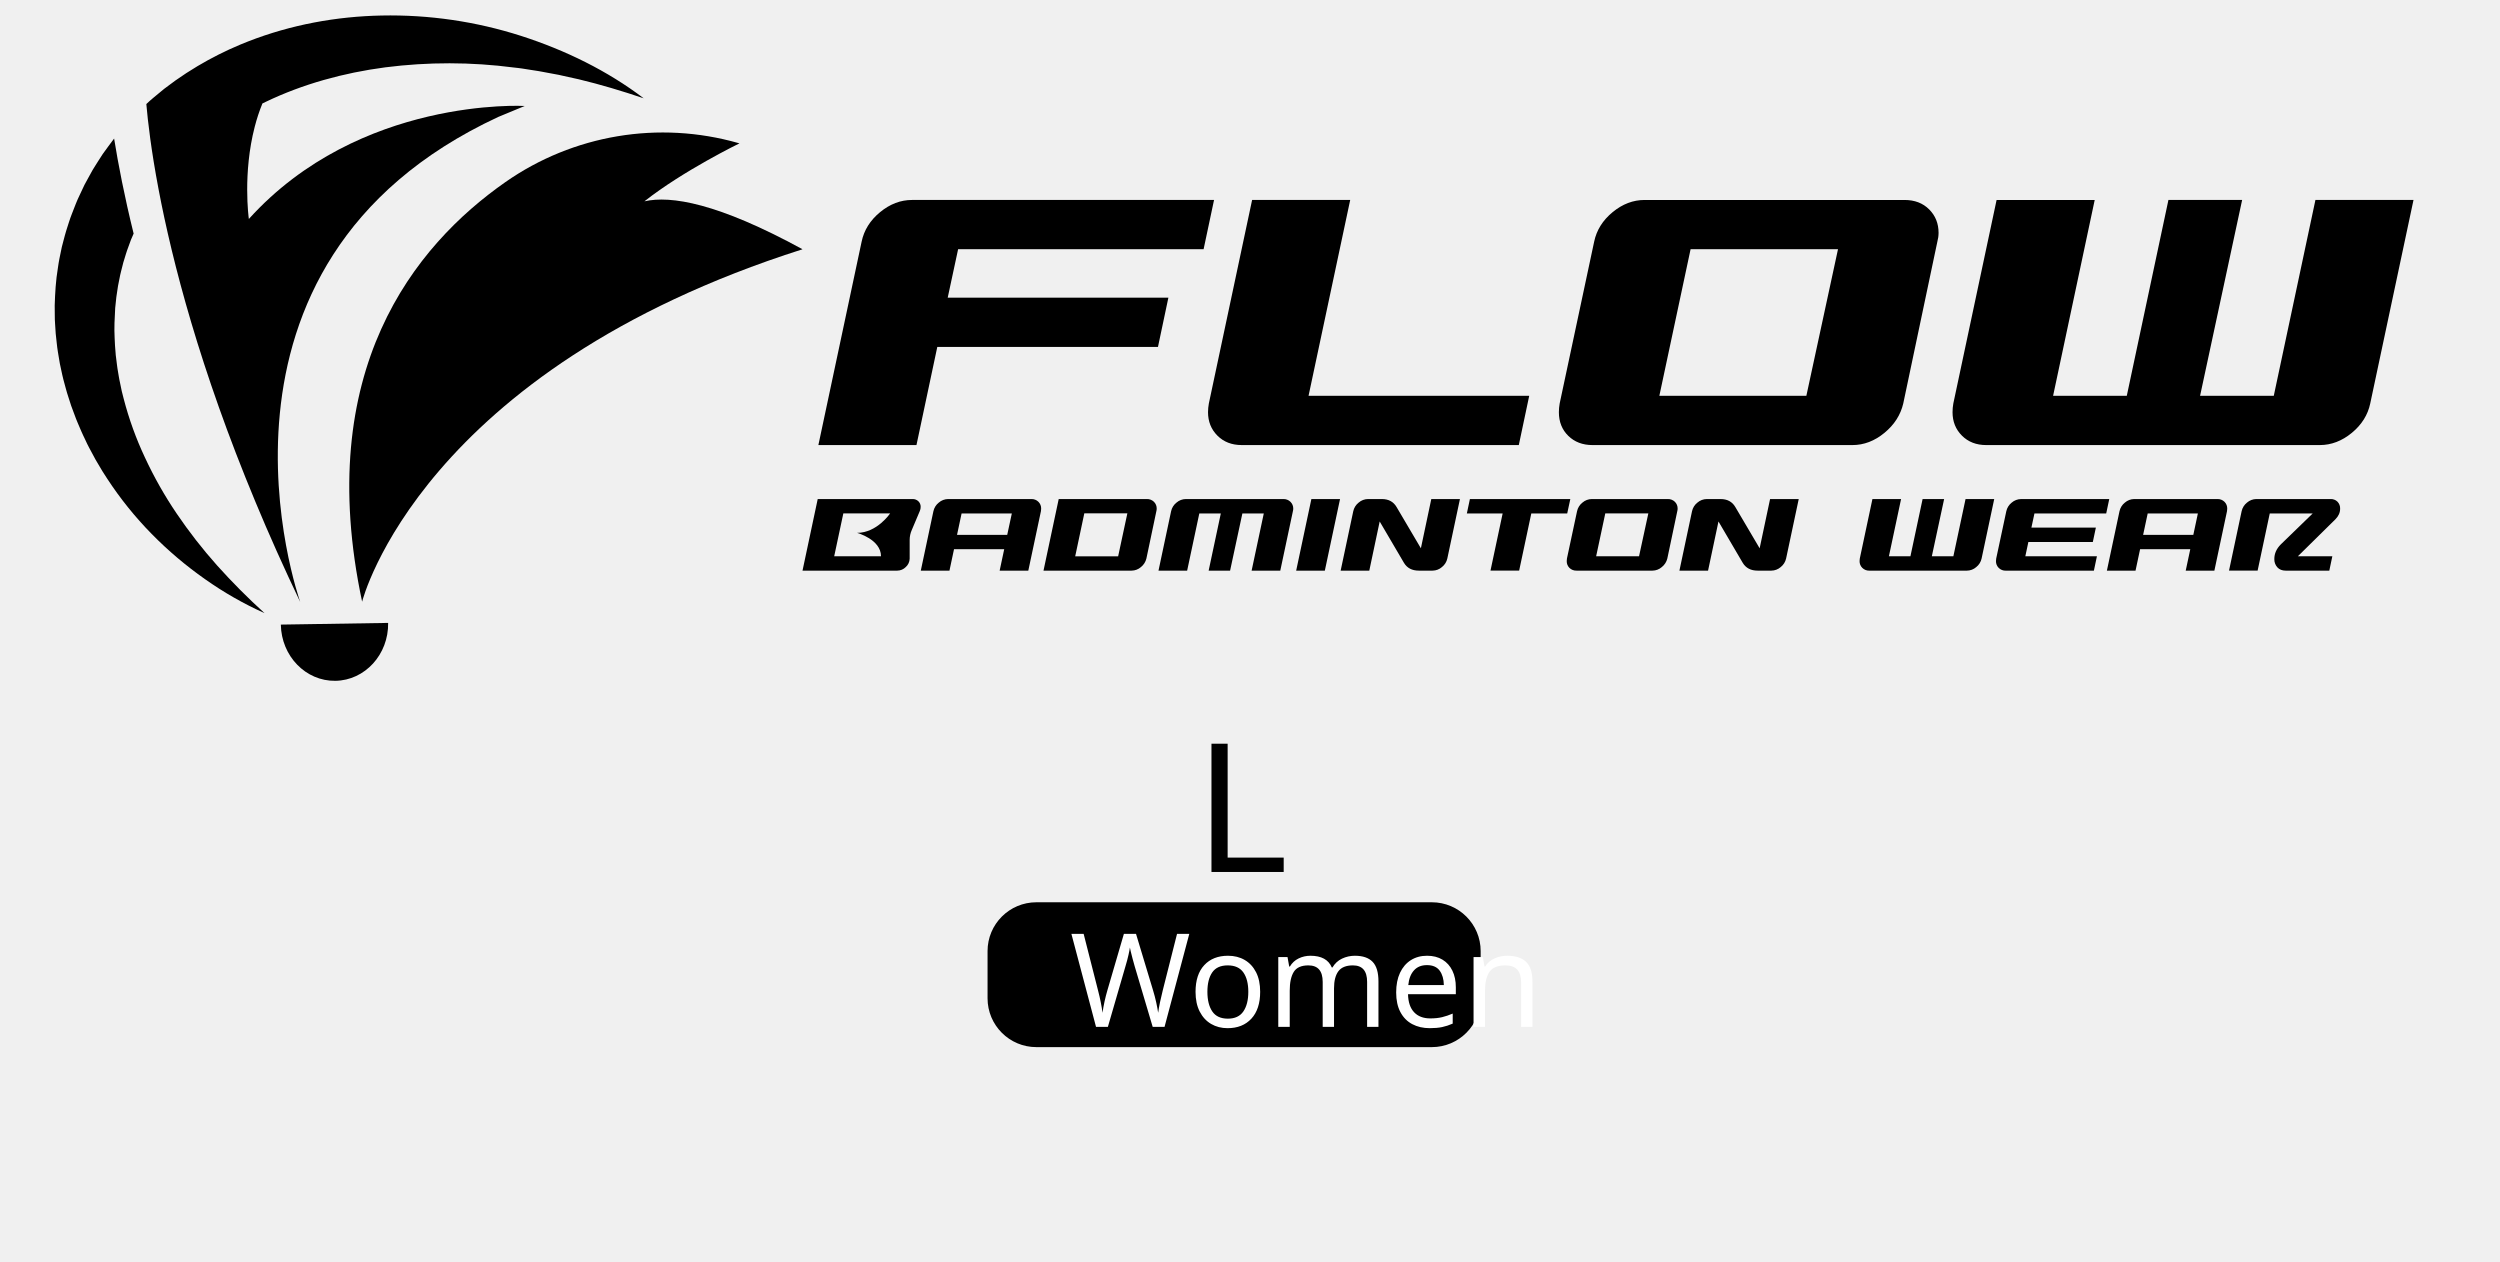
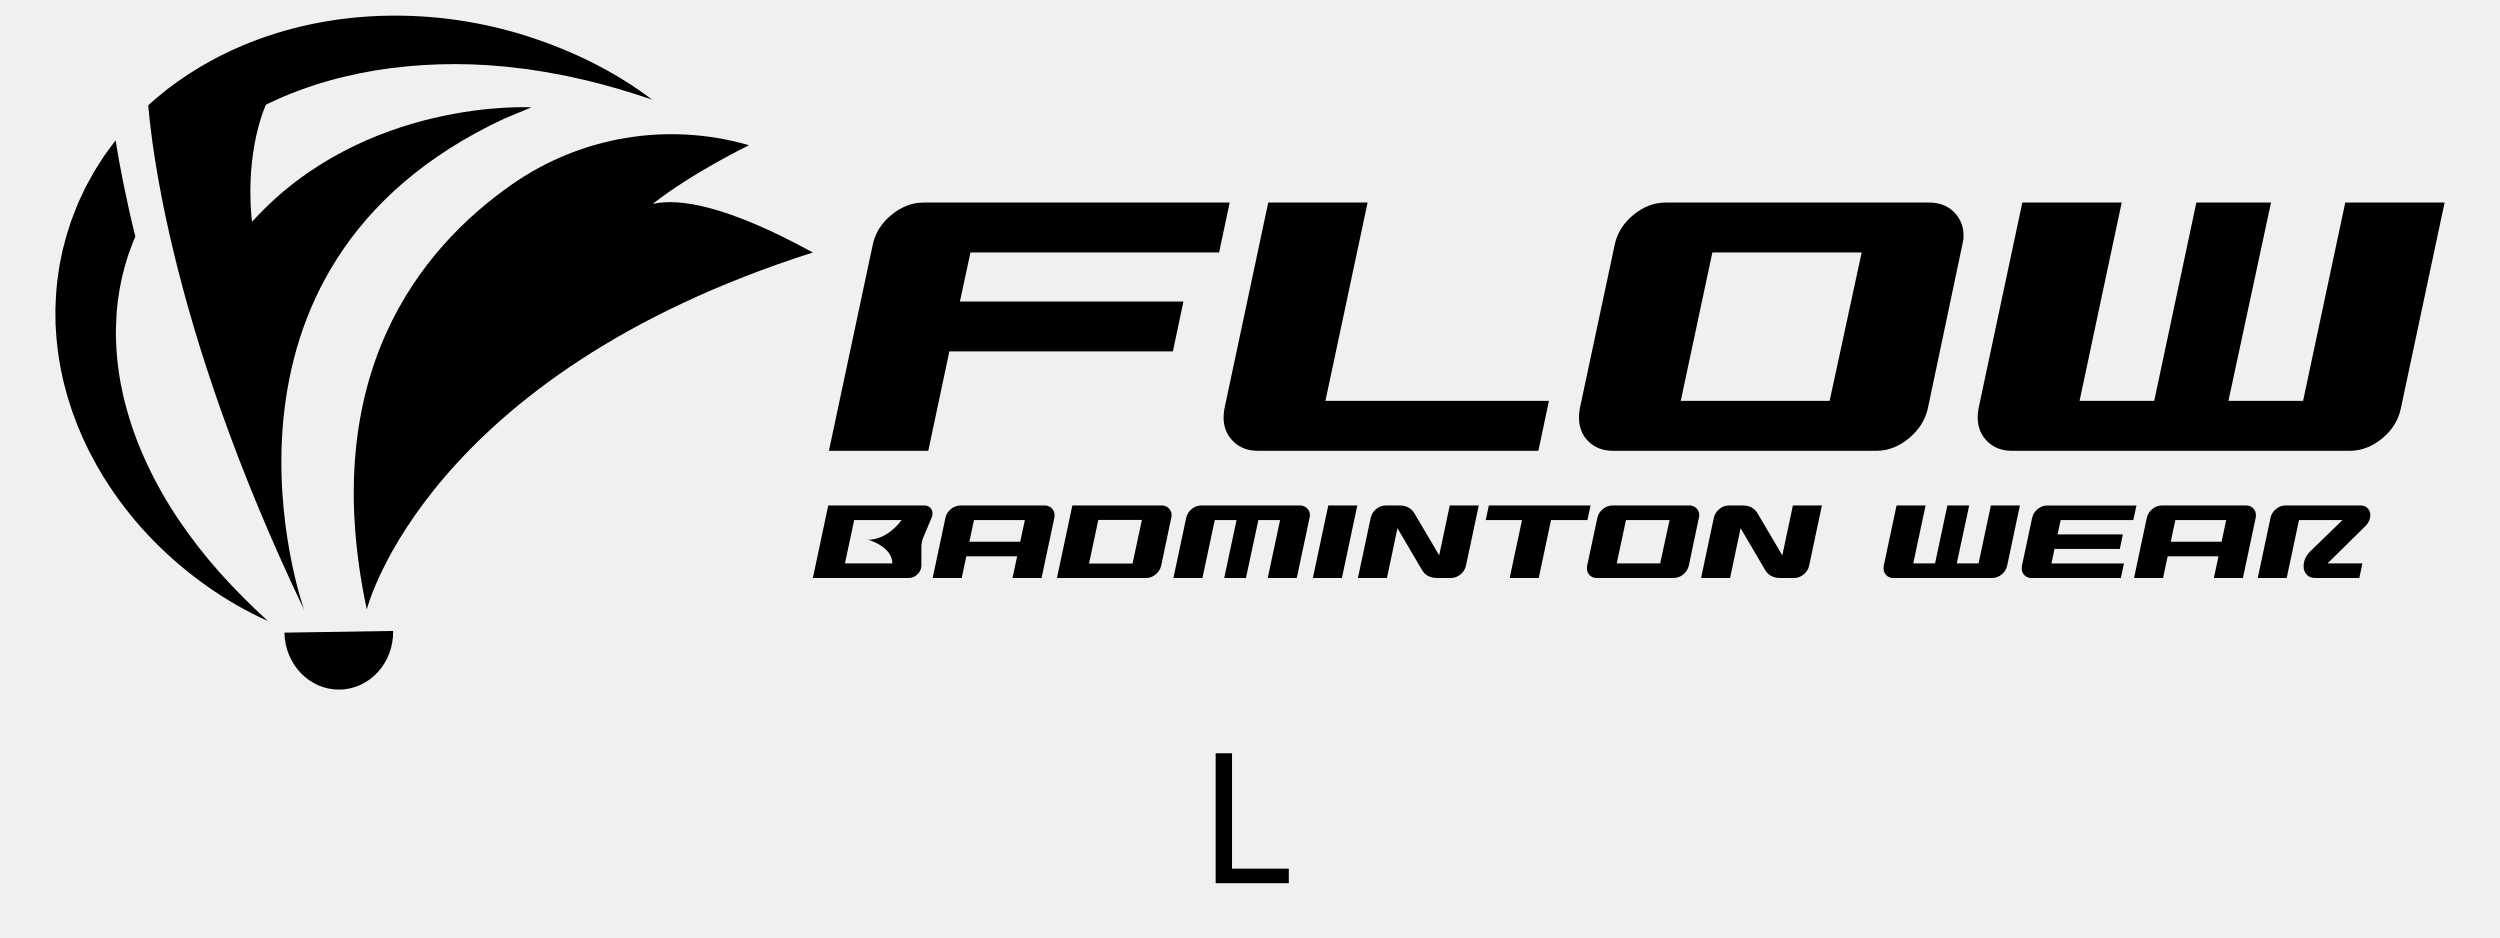
- <svg xmlns="http://www.w3.org/2000/svg" id="Layer_1" data-name="Layer 1" viewBox="0 0 2972.334 1500" version="1.1" width="2972.334" height="1500" xml:space="preserve">
+ <svg xmlns="http://www.w3.org/2000/svg" id="Layer_1" data-name="Layer 1" viewBox="0 0 2934.52 1100" version="1.1" width="2934.52" height="1100" xml:space="preserve">
  <defs id="defs9" />
-   <g id="g11">
-     <path d="m 1431,296.31 h -291.86 l -12.38,57.61 h 262.37 l -12.38,58.57 h -262.37 l -24.76,116.66 H 973 l 51.43,-241.89 q 4.27,-20.46 21.9,-35 17.63,-14.54 38.09,-14.52 h 359 z" id="path1" />
-     <path d="m 1805.76,529.15 h -329.5 q -17.62,0 -28.81,-11.19 -11.19,-11.19 -11.19,-27.86 a 57.93,57.93 0 0 1 1,-10.47 l 51.42,-241.89 h 116.62 l -49.52,232.84 h 262.36 z" id="path2" />
-     <path d="m 2262.87,479.63 q -4.76,20.47 -22.38,35 -17.62,14.53 -38.09,14.53 h -309 q -17.61,0 -28.8,-10.95 -11.19,-10.95 -11.19,-28.1 a 57.92,57.92 0 0 1 0.95,-10.47 l 41,-192.37 q 4.28,-20.46 21.9,-35 17.62,-14.54 38.09,-14.52 h 309 q 18.09,0 29.28,11.19 11.19,11.19 11.2,27.85 a 39.74,39.74 0 0 1 -1.43,10.48 z m -115.23,-9.05 37.62,-174.27 H 2010 l -37.14,174.27 z" id="path3" />
-     <path d="m 2818.07,479.63 q -4.28,20.47 -21.9,35 -17.62,14.53 -38.09,14.53 h -396.64 q -17.62,0 -28.81,-11.19 -11.19,-11.19 -11.19,-27.86 a 57.92,57.92 0 0 1 0.95,-10.47 l 51.43,-241.89 h 116.65 L 2441,470.58 h 87.61 l 49.51,-232.84 h 87.63 l -50,232.84 h 87.62 l 49.52,-232.84 h 116.61 z" id="path4" />
-     <path d="M 1085,593.33 H 972.21 l -18.08,85.12 h 112.66 a 14.21,14.21 0 0 0 10.15,-4.31 13.9,13.9 0 0 0 4.59,-9.88 v -22.39 a 29.12,29.12 0 0 1 2.56,-11.82 l 9.52,-22.54 a 12.44,12.44 0 0 0 1,-4.86 8.93,8.93 0 0 0 -2.72,-6.68 9.44,9.44 0 0 0 -6.89,-2.64 z m -93.19,68 10.85,-50.9 h 55.64 c 0,0 -15.58,23.1 -39.3,23.1 0,0 28.44,7.76 28.44,27.8 z m 234.36,-68 h -98.89 a 17.15,17.15 0 0 0 -11.13,4.24 17.73,17.73 0 0 0 -6.39,10.22 l -15,70.66 h 34.08 l 5.42,-25.45 h 59.67 l -5.42,25.45 h 34.08 l 15,-70.66 a 17.59,17.59 0 0 0 0.28,-3.06 11.08,11.08 0 0 0 -3.27,-8.13 11.4,11.4 0 0 0 -8.42,-3.27 z m -28.65,42.56 h -59.67 l 5.42,-25.45 H 1203 Z m 165.93,-42.56 h -104.72 l -18.08,85.12 h 104.73 a 17.15,17.15 0 0 0 11.13,-4.24 A 18.42,18.42 0 0 0 1363,664 l 11.83,-56.19 a 11.92,11.92 0 0 0 0.41,-3.06 11.07,11.07 0 0 0 -3.26,-8.13 11.59,11.59 0 0 0 -8.52,-3.29 z m -34.07,68.15 h -51.05 l 10.85,-51.18 h 51.18 z m 204.87,-64.88 a 10.94,10.94 0 0 1 3.34,8.13 11.51,11.51 0 0 1 -0.42,3.06 l -15,70.66 h -34.08 l 14.47,-68 h -25.46 l -14.6,68 H 1437 l 14.47,-68 h -25.57 l -14.46,68 h -34.07 l 15,-70.66 a 17.73,17.73 0 0 1 6.39,-10.22 17.18,17.18 0 0 1 11.13,-4.24 h 115.86 a 11.64,11.64 0 0 1 8.51,3.27 z m 24.89,-3.27 h 34.08 l -18.08,85.12 h -34.08 z m 142.57,0 h 34.07 l -15,70.65 a 17.7,17.7 0 0 1 -6.41,10.23 17.19,17.19 0 0 1 -11.14,4.24 h -16.31 q -12.12,0 -17.69,-9.25 L 1640.35,620 1628,678.45 h -34.06 l 15,-70.66 a 17.79,17.79 0 0 1 6.4,-10.22 17.15,17.15 0 0 1 11.13,-4.24 h 16.41 q 12,0 17.53,9.46 l 28.93,49.09 z m 161.61,17.11 h -42.7 l -14.46,68 h -34.08 l 14.47,-68 H 1744 l 3.61,-17.11 H 1867 Z m 119.48,-17.11 h -90.27 a 17.15,17.15 0 0 0 -11.13,4.24 17.73,17.73 0 0 0 -6.39,10.22 l -12,56.19 a 17.66,17.66 0 0 0 -0.27,3.06 11,11 0 0 0 3.27,8.21 11.51,11.51 0 0 0 8.41,3.2 h 90.27 a 17.14,17.14 0 0 0 11.12,-4.24 18.5,18.5 0 0 0 6.54,-10.23 l 11.82,-56.19 a 11.51,11.51 0 0 0 0.42,-3.06 11,11 0 0 0 -3.27,-8.13 11.56,11.56 0 0 0 -8.51,-3.27 z m -34.08,68 h -51 l 10.85,-50.9 h 51.18 z m 155.78,-68 h 34.07 l -15,70.65 a 17.77,17.77 0 0 1 -6.42,10.23 17.17,17.17 0 0 1 -11.14,4.24 h -16.3 q -12.12,0 -17.7,-9.25 l -28.86,-49.2 -12.38,58.46 h -34.06 l 15,-70.66 a 17.73,17.73 0 0 1 6.39,-10.22 17.15,17.15 0 0 1 11.13,-4.24 h 16.41 q 12,0 17.53,9.46 l 28.93,49.09 z m 232.41,0 H 2371 L 2356,664 a 17.72,17.72 0 0 1 -6.39,10.23 17.15,17.15 0 0 1 -11.13,4.24 h -115.89 a 11.36,11.36 0 0 1 -8.41,-3.27 11,11 0 0 1 -3.27,-8.14 17.66,17.66 0 0 1 0.27,-3.06 l 15,-70.65 h 34.07 l -14.46,68 h 25.59 l 14.46,-68 h 25.6 l -14.61,68 h 25.6 z m 81.92,17.11 -3.62,16.83 h 76.64 l -3.62,17.1 h -76.63 l -3.62,17 h 85.12 l -3.61,17.11 h -104.73 a 11.38,11.38 0 0 1 -8.41,-3.27 11,11 0 0 1 -3.27,-8.14 16.75,16.75 0 0 1 0.28,-3.06 l 12,-56.19 a 17.79,17.79 0 0 1 6.4,-10.22 17.15,17.15 0 0 1 11.13,-4.24 h 104.87 l -3.62,17.11 z m 217.53,-17.11 h -98.89 a 17.15,17.15 0 0 0 -11.13,4.24 17.73,17.73 0 0 0 -6.39,10.22 l -15,70.66 H 2539 l 5.42,-25.45 h 59.67 l -5.42,25.45 h 34.08 l 15,-70.66 a 17.59,17.59 0 0 0 0.28,-3.06 11.08,11.08 0 0 0 -3.27,-8.13 11.4,11.4 0 0 0 -8.39,-3.27 z m -28.65,42.56 h -59.67 l 5.43,-25.45 h 59.66 z m 168.85,-18.41 -44.51,43.86 H 2773 l -3.61,17.11 h -51.88 q -6.27,0 -9.88,-3.91 a 14,14 0 0 1 -3.61,-9.92 q 0,-9.63 7.66,-17.32 l 38,-36.86 h -51.09 l -14.44,68 h -34 l 15,-70.66 a 17.79,17.79 0 0 1 6.4,-10.22 17.15,17.15 0 0 1 11.13,-4.24 h 88.18 a 11.05,11.05 0 0 1 8.27,3.19 11.2,11.2 0 0 1 3.13,8.19 q 0.01,7.09 -5.69,12.78 z" id="path5" />
-     <path d="M 210,610.52 A 474.83,474.83 0 0 1 172.34,544 399.66,399.66 0 0 1 147,473.86 l -2.26,-8.92 -1.86,-9 c -1.41,-5.95 -2.17,-12 -3.25,-18 -0.27,-1.49 -0.42,-3 -0.6,-4.5 l -0.56,-4.5 -0.56,-4.48 -0.29,-2.26 -0.17,-2.24 c -0.44,-6 -1.06,-12 -1.15,-18 -0.68,-12 0,-23.87 0.65,-35.67 l 0.93,-8.82 0.46,-4.4 c 0.16,-1.46 0.44,-2.92 0.66,-4.37 l 1.31,-8.73 c 0.47,-2.89 1.15,-5.76 1.71,-8.64 1,-5.77 2.69,-11.42 4.05,-17.1 l 0.53,-2.12 0.65,-2.1 1.29,-4.19 c 0.9,-2.8 1.64,-5.62 2.65,-8.37 l 3,-8.23 c 0.52,-1.38 1,-2.77 1.51,-4.12 l 1.72,-4 c 0.49,-1.11 1,-2.24 1.45,-3.36 -11,-44.65 -18.3,-82.58 -23.19,-113 l -0.09,0.09 c -2.3,3 -4.5,6.05 -6.74,9.08 -2.24,3.03 -4.48,6 -6.64,9.13 l -6.12,9.51 -3,4.77 c -1,1.6 -2.07,3.16 -3,4.84 l -5.42,9.84 -2.73,5 c -0.45,0.82 -0.93,1.64 -1.35,2.47 l -1.21,2.53 -4.82,10.26 c -3.35,6.75 -5.87,13.87 -8.65,20.87 l -2,5.26 c -0.67,1.75 -1.21,3.56 -1.81,5.34 l -3.43,10.77 c -1.14,3.57 -2,7.26 -3,10.88 l -1.43,5.46 -0.71,2.72 -0.58,2.77 c -1.53,7.36 -3.15,14.7 -4.11,22.16 -2.49,14.8 -3.35,29.8 -3.8,44.7 l 0.09,11.17 0.07,5.64 c 0.07,1.86 0.22,3.71 0.32,5.57 l 0.72,11.11 c 0.3,3.69 0.79,7.36 1.19,11 0.69,7.38 2.09,14.61 3.26,21.88 l 0.46,2.72 0.58,2.7 1.15,5.37 c 0.81,3.59 1.48,7.2 2.44,10.73 2,7.05 3.63,14.16 6,21.08 l 3.34,10.38 3.8,10.18 c 2.4,6.86 5.4,13.42 8.21,20.06 1.39,3.34 3.05,6.53 4.56,9.78 1.51,3.25 3,6.52 4.72,9.68 l 5.1,9.47 2.53,4.72 2.72,4.6 5.45,9.19 c 1.85,3 3.86,6 5.78,9 a 427.89,427.89 0 0 0 52.87,65.67 456.39,456.39 0 0 0 63.25,53.62 A 421.36,421.36 0 0 0 314.53,729 783.35,783.35 0 0 1 258.05,672.21 587.66,587.66 0 0 1 210,610.52 Z" id="path6" />
-     <path d="m 954.11,296.35 c -100.57,-55 -156.58,-64.08 -187.93,-57 46.43,-36.59 113,-68.9 113,-68.9 -0.42,-0.11 -0.86,-0.23 -1.27,-0.36 a 326.8,326.8 0 0 0 -277,46.39 c -108.29,75.68 -228.84,224.35 -170.37,498.88 0.58,-2.37 70.41,-274.61 523.59,-419 z" id="path7" />
-     <path d="M 356.93,715.73 C 355.48,711.11 215.34,314.36 592.47,139 l 31.4,-13 c 0,0 -196.33,-11.39 -328,134.33 -0.24,-1.64 -7.35,-54.4 7,-109.68 A 215.91,215.91 0 0 1 312,123 c 1.31,-0.66 2.64,-1.3 4,-1.94 43.88,-21.07 92.27,-34.43 142.14,-41 a 595.91,595.91 0 0 1 152.94,0.23 c 3.23,0.4 6.49,0.65 9.69,1.18 l 9.65,1.53 9.68,1.5 c 1.63,0.22 3.21,0.57 4.81,0.87 l 4.82,0.91 9.67,1.8 4.86,0.9 c 1.61,0.32 3.21,0.73 4.81,1.08 6.39,1.5 12.85,2.88 19.32,4.28 25.71,6.19 51.28,13.85 76.94,22.54 C 722.12,84.07 672.23,59.64 619.47,42.66 A 509.39,509.39 0 0 0 453.66,18.45 C 400.2,19.52 346.12,29.29 295,49.27 q -4.68,1.81 -9.31,3.76 a 401.71,401.71 0 0 0 -50.88,25.62 q -13.37,7.95 -26.15,17 l -8.94,6.61 -4.48,3.33 -4.3,3.55 c -5.7,4.79 -11.58,9.33 -16.95,14.56 v 0 c 1.75,20.35 5.67,54.66 14.53,101.31 16.23,85.65 49,212.9 115.22,371.79 q 23.59,56.85 53.19,118.93 z" id="path8" />
-     <path d="m 398.77,809.45 c 35.23,-0.57 63.3,-31.39 62.7,-68.85 l -127.57,2 c 0.6,37.5 29.65,67.4 64.87,66.85 z" id="path9" />
-   </g>
-   <text xml:space="preserve" style="font-size:213.588px;font-family:Oswald;-inkscape-font-specification:'Oswald, Normal';fill:#000000" x="1419.64" y="1036.72" id="text9">
-     <tspan id="tspan9" x="1419.64" y="1036.72">L</tspan>
+   <path d="m 1431,296.31 h -291.86 l -12.38,57.61 h 262.37 l -12.38,58.57 h -262.37 l -24.76,116.66 H 973 l 51.43,-241.89 q 4.27,-20.46 21.9,-35 17.63,-14.54 38.09,-14.52 h 359 z" id="path1" />
+   <path d="m 1805.76,529.15 h -329.5 q -17.62,0 -28.81,-11.19 -11.19,-11.19 -11.19,-27.86 a 57.93,57.93 0 0 1 1,-10.47 l 51.42,-241.89 h 116.62 l -49.52,232.84 h 262.36 z" id="path2" />
+   <path d="m 2262.87,479.63 q -4.76,20.47 -22.38,35 -17.62,14.53 -38.09,14.53 h -309 q -17.61,0 -28.8,-10.95 -11.19,-10.95 -11.19,-28.1 a 57.92,57.92 0 0 1 0.95,-10.47 l 41,-192.37 q 4.28,-20.46 21.9,-35 17.62,-14.54 38.09,-14.52 h 309 q 18.09,0 29.28,11.19 11.19,11.19 11.2,27.85 a 39.74,39.74 0 0 1 -1.43,10.48 z m -115.23,-9.05 37.62,-174.27 H 2010 l -37.14,174.27 z" id="path3" />
+   <path d="m 2818.07,479.63 q -4.28,20.47 -21.9,35 -17.62,14.53 -38.09,14.53 h -396.64 q -17.62,0 -28.81,-11.19 -11.19,-11.19 -11.19,-27.86 a 57.92,57.92 0 0 1 0.95,-10.47 l 51.43,-241.89 h 116.65 L 2441,470.58 h 87.61 l 49.51,-232.84 h 87.63 l -50,232.84 h 87.62 l 49.52,-232.84 h 116.61 z" id="path4" />
+   <path d="M 1085,593.33 H 972.21 l -18.08,85.12 h 112.66 a 14.21,14.21 0 0 0 10.15,-4.31 13.9,13.9 0 0 0 4.59,-9.88 v -22.39 a 29.12,29.12 0 0 1 2.56,-11.82 l 9.52,-22.54 a 12.44,12.44 0 0 0 1,-4.86 8.93,8.93 0 0 0 -2.72,-6.68 9.44,9.44 0 0 0 -6.89,-2.64 z m -93.19,68 10.85,-50.9 h 55.64 c 0,0 -15.58,23.1 -39.3,23.1 0,0 28.44,7.76 28.44,27.8 z m 234.36,-68 h -98.89 a 17.15,17.15 0 0 0 -11.13,4.24 17.73,17.73 0 0 0 -6.39,10.22 l -15,70.66 h 34.08 l 5.42,-25.45 h 59.67 l -5.42,25.45 h 34.08 l 15,-70.66 a 17.59,17.59 0 0 0 0.28,-3.06 11.08,11.08 0 0 0 -3.27,-8.13 11.4,11.4 0 0 0 -8.42,-3.27 z m -28.65,42.56 h -59.67 l 5.42,-25.45 H 1203 Z m 165.93,-42.56 h -104.72 l -18.08,85.12 h 104.73 a 17.15,17.15 0 0 0 11.13,-4.24 A 18.42,18.42 0 0 0 1363,664 l 11.83,-56.19 a 11.92,11.92 0 0 0 0.41,-3.06 11.07,11.07 0 0 0 -3.26,-8.13 11.59,11.59 0 0 0 -8.52,-3.29 z m -34.07,68.15 h -51.05 l 10.85,-51.18 h 51.18 z m 204.87,-64.88 a 10.94,10.94 0 0 1 3.34,8.13 11.51,11.51 0 0 1 -0.42,3.06 l -15,70.66 h -34.08 l 14.47,-68 h -25.46 l -14.6,68 H 1437 l 14.47,-68 h -25.57 l -14.46,68 h -34.07 l 15,-70.66 a 17.73,17.73 0 0 1 6.39,-10.22 17.18,17.18 0 0 1 11.13,-4.24 h 115.86 a 11.64,11.64 0 0 1 8.51,3.27 z m 24.89,-3.27 h 34.08 l -18.08,85.12 h -34.08 z m 142.57,0 h 34.07 l -15,70.65 a 17.7,17.7 0 0 1 -6.41,10.23 17.19,17.19 0 0 1 -11.14,4.24 h -16.31 q -12.12,0 -17.69,-9.25 L 1640.35,620 1628,678.45 h -34.06 l 15,-70.66 a 17.79,17.79 0 0 1 6.4,-10.22 17.15,17.15 0 0 1 11.13,-4.24 h 16.41 q 12,0 17.53,9.46 l 28.93,49.09 z m 161.61,17.11 h -42.7 l -14.46,68 h -34.08 l 14.47,-68 H 1744 l 3.61,-17.11 H 1867 Z m 119.48,-17.11 h -90.27 a 17.15,17.15 0 0 0 -11.13,4.24 17.73,17.73 0 0 0 -6.39,10.22 l -12,56.19 a 17.66,17.66 0 0 0 -0.27,3.06 11,11 0 0 0 3.27,8.21 11.51,11.51 0 0 0 8.41,3.2 h 90.27 a 17.14,17.14 0 0 0 11.12,-4.24 18.5,18.5 0 0 0 6.54,-10.23 l 11.82,-56.19 a 11.51,11.51 0 0 0 0.42,-3.06 11,11 0 0 0 -3.27,-8.13 11.56,11.56 0 0 0 -8.51,-3.27 z m -34.08,68 h -51 l 10.85,-50.9 h 51.18 z m 155.78,-68 h 34.07 l -15,70.65 a 17.77,17.77 0 0 1 -6.42,10.23 17.17,17.17 0 0 1 -11.14,4.24 h -16.3 q -12.12,0 -17.7,-9.25 l -28.86,-49.2 -12.38,58.46 h -34.06 l 15,-70.66 a 17.73,17.73 0 0 1 6.39,-10.22 17.15,17.15 0 0 1 11.13,-4.24 h 16.41 q 12,0 17.53,9.46 l 28.93,49.09 z m 232.41,0 H 2371 L 2356,664 a 17.72,17.72 0 0 1 -6.39,10.23 17.15,17.15 0 0 1 -11.13,4.24 h -115.89 a 11.36,11.36 0 0 1 -8.41,-3.27 11,11 0 0 1 -3.27,-8.14 17.66,17.66 0 0 1 0.27,-3.06 l 15,-70.65 h 34.07 l -14.46,68 h 25.59 l 14.46,-68 h 25.6 l -14.61,68 h 25.6 z m 81.92,17.11 -3.62,16.83 h 76.64 l -3.62,17.1 h -76.63 l -3.62,17 h 85.12 l -3.61,17.11 h -104.73 a 11.38,11.38 0 0 1 -8.41,-3.27 11,11 0 0 1 -3.27,-8.14 16.75,16.75 0 0 1 0.28,-3.06 l 12,-56.19 a 17.79,17.79 0 0 1 6.4,-10.22 17.15,17.15 0 0 1 11.13,-4.24 h 104.87 l -3.62,17.11 z m 217.53,-17.11 h -98.89 a 17.15,17.15 0 0 0 -11.13,4.24 17.73,17.73 0 0 0 -6.39,10.22 l -15,70.66 H 2539 l 5.42,-25.45 h 59.67 l -5.42,25.45 h 34.08 l 15,-70.66 a 17.59,17.59 0 0 0 0.28,-3.06 11.08,11.08 0 0 0 -3.27,-8.13 11.4,11.4 0 0 0 -8.39,-3.27 z m -28.65,42.56 h -59.67 l 5.43,-25.45 h 59.66 z m 168.85,-18.41 -44.51,43.86 H 2773 l -3.61,17.11 h -51.88 q -6.27,0 -9.88,-3.91 a 14,14 0 0 1 -3.61,-9.92 q 0,-9.63 7.66,-17.32 l 38,-36.86 h -51.09 l -14.44,68 h -34 l 15,-70.66 a 17.79,17.79 0 0 1 6.4,-10.22 17.15,17.15 0 0 1 11.13,-4.24 h 88.18 a 11.05,11.05 0 0 1 8.27,3.19 11.2,11.2 0 0 1 3.13,8.19 q 0.01,7.09 -5.69,12.78 z" id="path5" />
+   <path d="M 210,610.52 A 474.83,474.83 0 0 1 172.34,544 399.66,399.66 0 0 1 147,473.86 l -2.26,-8.92 -1.86,-9 c -1.41,-5.95 -2.17,-12 -3.25,-18 -0.27,-1.49 -0.42,-3 -0.6,-4.5 l -0.56,-4.5 -0.56,-4.48 -0.29,-2.26 -0.17,-2.24 c -0.44,-6 -1.06,-12 -1.15,-18 -0.68,-12 0,-23.87 0.65,-35.67 l 0.93,-8.82 0.46,-4.4 c 0.16,-1.46 0.44,-2.92 0.66,-4.37 l 1.31,-8.73 c 0.47,-2.89 1.15,-5.76 1.71,-8.64 1,-5.77 2.69,-11.42 4.05,-17.1 l 0.53,-2.12 0.65,-2.1 1.29,-4.19 c 0.9,-2.8 1.64,-5.62 2.65,-8.37 l 3,-8.23 c 0.52,-1.38 1,-2.77 1.51,-4.12 l 1.72,-4 c 0.49,-1.11 1,-2.24 1.45,-3.36 -11,-44.65 -18.3,-82.58 -23.19,-113 l -0.09,0.09 c -2.3,3 -4.5,6.05 -6.74,9.08 -2.24,3.03 -4.48,6 -6.64,9.13 l -6.12,9.51 -3,4.77 c -1,1.6 -2.07,3.16 -3,4.84 l -5.42,9.84 -2.73,5 c -0.45,0.82 -0.93,1.64 -1.35,2.47 l -1.21,2.53 -4.82,10.26 c -3.35,6.75 -5.87,13.87 -8.65,20.87 l -2,5.26 c -0.67,1.75 -1.21,3.56 -1.81,5.34 l -3.43,10.77 c -1.14,3.57 -2,7.26 -3,10.88 l -1.43,5.46 -0.71,2.72 -0.58,2.77 c -1.53,7.36 -3.15,14.7 -4.11,22.16 -2.49,14.8 -3.35,29.8 -3.8,44.7 l 0.09,11.17 0.07,5.64 c 0.07,1.86 0.22,3.71 0.32,5.57 l 0.72,11.11 c 0.3,3.69 0.79,7.36 1.19,11 0.69,7.38 2.09,14.61 3.26,21.88 l 0.46,2.72 0.58,2.7 1.15,5.37 c 0.81,3.59 1.48,7.2 2.44,10.73 2,7.05 3.63,14.16 6,21.08 l 3.34,10.38 3.8,10.18 c 2.4,6.86 5.4,13.42 8.21,20.06 1.39,3.34 3.05,6.53 4.56,9.78 1.51,3.25 3,6.52 4.72,9.68 l 5.1,9.47 2.53,4.72 2.72,4.6 5.45,9.19 c 1.85,3 3.86,6 5.78,9 a 427.89,427.89 0 0 0 52.87,65.67 456.39,456.39 0 0 0 63.25,53.62 A 421.36,421.36 0 0 0 314.53,729 783.35,783.35 0 0 1 258.05,672.21 587.66,587.66 0 0 1 210,610.52 Z" id="path6" />
+   <path d="m 954.11,296.35 c -100.57,-55 -156.58,-64.08 -187.93,-57 46.43,-36.59 113,-68.9 113,-68.9 -0.42,-0.11 -0.86,-0.23 -1.27,-0.36 a 326.8,326.8 0 0 0 -277,46.39 c -108.29,75.68 -228.84,224.35 -170.37,498.88 0.58,-2.37 70.41,-274.61 523.59,-419 z" id="path7" />
+   <path d="M 356.93,715.73 C 355.48,711.11 215.34,314.36 592.47,139 l 31.4,-13 c 0,0 -196.33,-11.39 -328,134.33 -0.24,-1.64 -7.35,-54.4 7,-109.68 A 215.91,215.91 0 0 1 312,123 c 1.31,-0.66 2.64,-1.3 4,-1.94 43.88,-21.07 92.27,-34.43 142.14,-41 a 595.91,595.91 0 0 1 152.94,0.23 c 3.23,0.4 6.49,0.65 9.69,1.18 l 9.65,1.53 9.68,1.5 c 1.63,0.22 3.21,0.57 4.81,0.87 l 4.82,0.91 9.67,1.8 4.86,0.9 c 1.61,0.32 3.21,0.73 4.81,1.08 6.39,1.5 12.85,2.88 19.32,4.28 25.71,6.19 51.28,13.85 76.94,22.54 C 722.12,84.07 672.23,59.64 619.47,42.66 A 509.39,509.39 0 0 0 453.66,18.45 C 400.2,19.52 346.12,29.29 295,49.27 q -4.68,1.81 -9.31,3.76 a 401.71,401.71 0 0 0 -50.88,25.62 q -13.37,7.95 -26.15,17 l -8.94,6.61 -4.48,3.33 -4.3,3.55 c -5.7,4.79 -11.58,9.33 -16.95,14.56 v 0 c 1.75,20.35 5.67,54.66 14.53,101.31 16.23,85.65 49,212.9 115.22,371.79 q 23.59,56.85 53.19,118.93 z" id="path8" />
+   <path d="m 398.77,809.45 c 35.23,-0.57 63.3,-31.39 62.7,-68.85 l -127.57,2 c 0.6,37.5 29.65,67.4 64.87,66.85 z" id="path9" />
+   <text xml:space="preserve" style="font-size:213.588px;font-family:Oswald;-inkscape-font-specification:'Oswald, Normal';fill:#000000" x="1406.223" y="1036.72" id="text9">
+     <tspan id="tspan9" x="1406.223" y="1036.72">L</tspan>
  </text>
-   <g id="g12" transform="translate(-3.4042358e-5,6.9531737e-4)">
-     <rect style="fill:#000000;stroke:#280b0b;stroke-width:0" id="rect1" width="586.271" height="172.217" x="1174.135" y="1072.742" ry="58.063" />
-     <text xml:space="preserve" style="font-weight:300;font-size:154.888px;line-height:0;font-family:Oswald;-inkscape-font-specification:'Oswald, Light';fill:#ffffff;stroke:#280b0b;stroke-width:0" x="1271.956" y="1220.883" id="text11">
-       <tspan id="tspan11" x="1271.956" y="1220.883" style="stroke-width:0">Women</tspan>
-     </text>
-   </g>
</svg>
